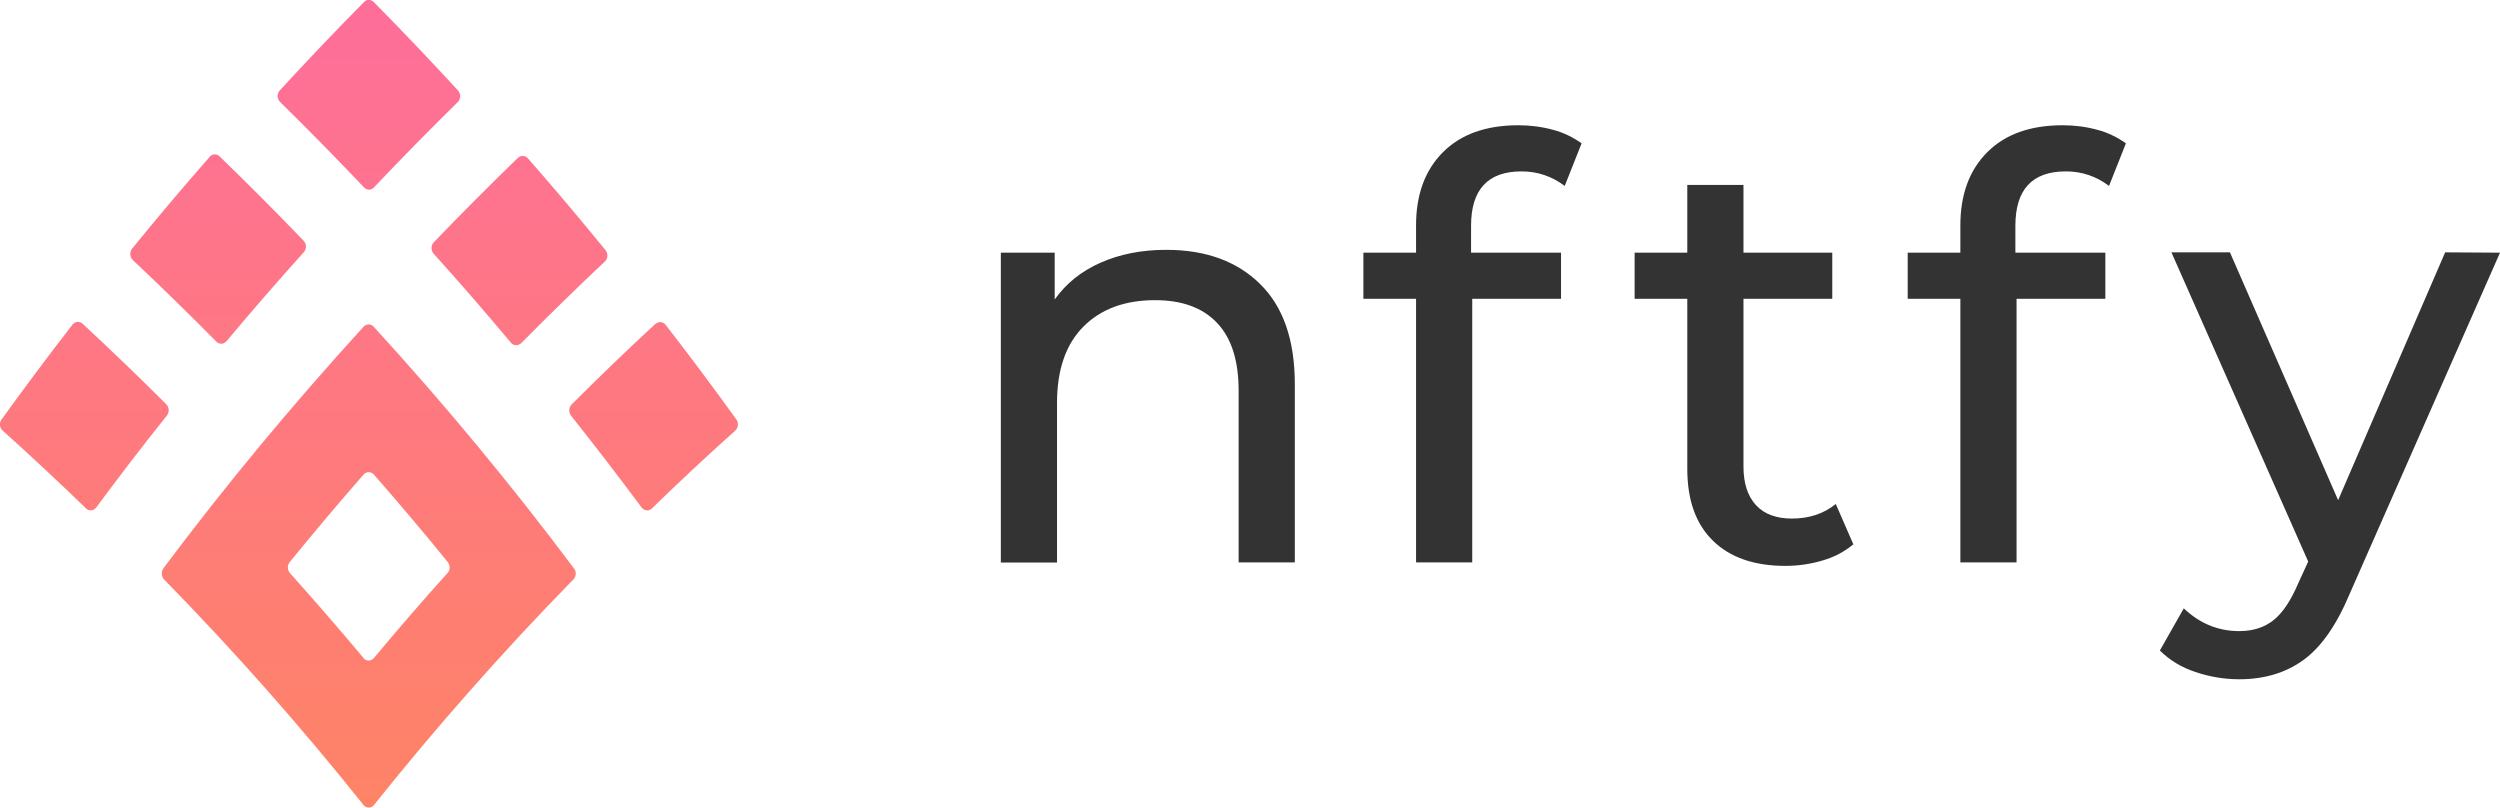
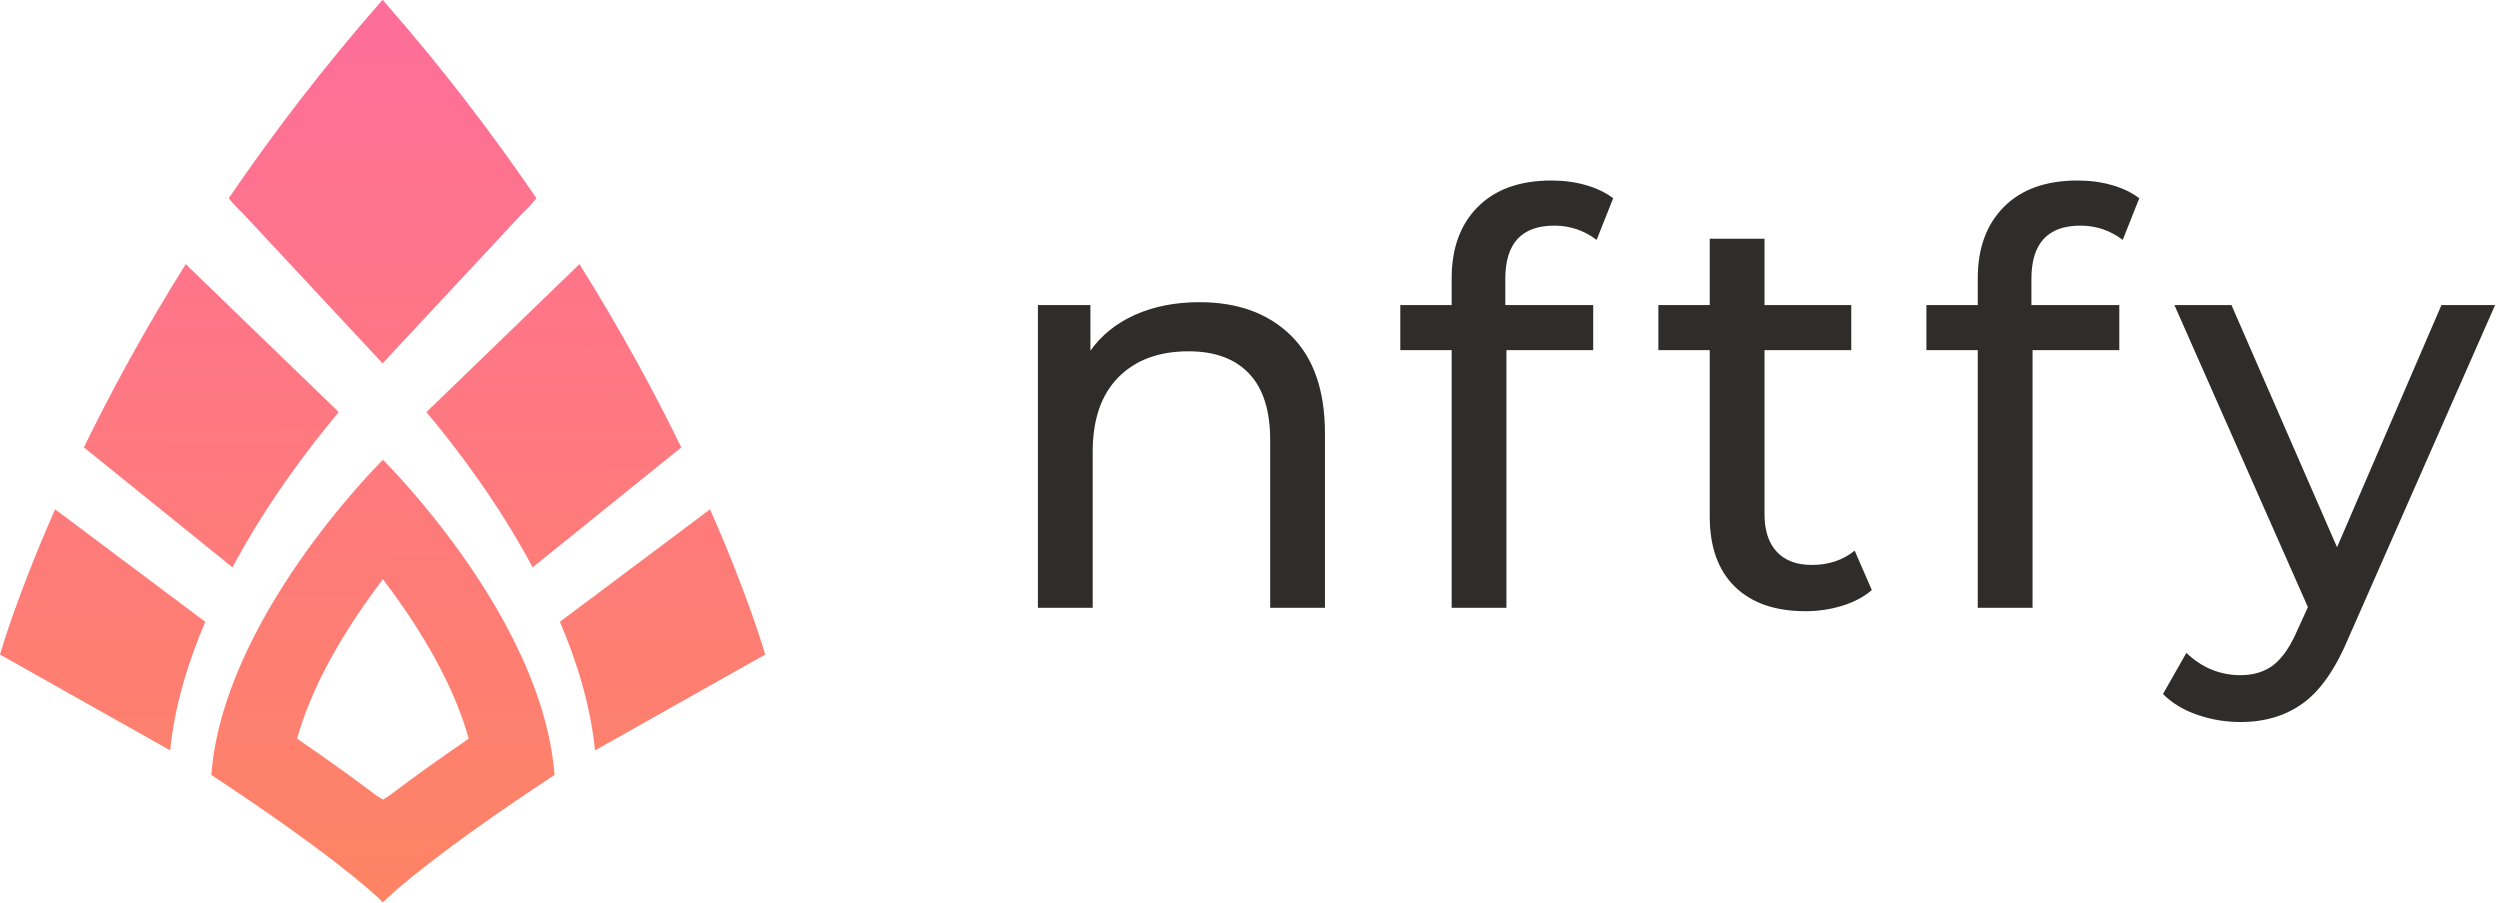
- <svg xmlns="http://www.w3.org/2000/svg" version="1.1" id="svg15" x="0px" y="0px" viewBox="0 0 1495 483" style="enable-background:new 0 0 1495 483;" xml:space="preserve">
-   <style type="text/css">
- 	.st0{fill:#333333;}
- 	.st1{fill:url(#SVGID_1_);}
- 	.st2{fill:url(#SVGID_2_);}
- 	.st3{fill:url(#SVGID_3_);}
- 	.st4{fill:url(#SVGID_4_);}
- 	.st5{fill:url(#SVGID_5_);}
- 	.st6{fill:url(#SVGID_6_);}
- </style>
-   <path class="st0" d="M753.5,169.8c13.9,13.6,20.8,33.6,20.8,59.9v106.6h-33.6V233.6c0-17.9-4.3-31.5-12.9-40.5  c-8.6-9.1-21-13.6-37-13.6c-18.2,0-32.5,5.3-43,15.9c-10.5,10.6-15.7,25.8-15.7,45.6v95.4h-33.6V151.1h32.2v28  c6.8-9.6,15.9-16.9,27.4-22c11.5-5.1,24.6-7.7,39.3-7.7C721,149.4,739.7,156.2,753.5,169.8z" />
-   <path class="st0" d="M879.7,135v16.1h53.8v27.6h-53.1v157.6h-33.6V178.7h-31.5v-27.6h31.5v-16.4c0-18.4,5.4-33,16.1-43.7  c10.7-10.7,25.7-16.1,45.1-16.1c7.1,0,14.1,0.9,21,2.8c6,1.6,11.7,4.4,16.8,8l-10.1,25.5c-7.4-5.7-16.5-8.8-25.9-8.7  C889.7,102.5,879.7,113.4,879.7,135z" />
-   <path class="st0" d="M1108.3,325.5c-5.3,4.4-11.5,7.7-18.2,9.6c-7.2,2.2-14.8,3.3-22.4,3.3c-18.6,0-33.1-5-43.3-15  c-10.3-10-15.4-24.3-15.4-43V178.7h-31.5v-27.6h31.5v-40.5h33.6v40.5h53.1v27.6h-53.1V279c0,10,2.5,17.7,7.5,23.1  c5,5.4,12.2,8,21.5,8c10.3,0,19-2.9,26.2-8.7L1108.3,325.5z" />
-   <path class="st0" d="M1205.2,135v16.1h53.8v27.6h-53.1v157.6h-33.6V178.7h-31.5v-27.6h31.5v-16.4c0-18.4,5.4-33,16.1-43.7  c10.7-10.7,25.7-16.1,45.1-16.1c7.1,0,14.1,0.9,21,2.8c6,1.6,11.7,4.4,16.8,8l-10.1,25.5c-7.4-5.7-16.5-8.8-25.9-8.7  C1215.2,102.5,1205.2,113.4,1205.2,135z" />
-   <path class="st0" d="M1495,151.1l-89.8,203.8c-7.9,18.9-17.2,32.2-27.8,39.8c-10.6,7.7-23.4,11.5-38.3,11.5c-9,0-17.9-1.5-26.4-4.4  c-7.9-2.6-15.2-6.9-21.1-12.8l14.3-25.2c9.6,9.1,20.6,13.6,33.2,13.6c8.2,0,15-2.2,20.4-6.5c5.5-4.3,10.4-11.7,14.9-22.2l5.9-12.9  l-81.8-184.9h35l64.7,148.2l64-148.2L1495,151.1z" />
-   <linearGradient id="SVGID_1_" gradientUnits="userSpaceOnUse" x1="74.008" y1="-38.644" x2="74.008" y2="459.277" gradientTransform="matrix(1 0 0 -1 -23.6185 460.9821)">
-     <stop offset="0" style="stop-color:#FE8464" />
-     <stop offset="1" style="stop-color:#FE6E9A" />
-   </linearGradient>
-   <path class="st1" d="M43.2,194.3C28.7,213,14.6,231.9,0.9,250.9c-1.5,2.1-1.2,4.9,0.7,6.6c17,15.3,33.6,30.8,49.8,46.5  c1.6,1.6,4.1,1.6,5.7,0c0.2-0.2,0.3-0.4,0.5-0.6c13.7-18.5,27.7-36.8,42.2-54.9c1.6-2,1.4-4.8-0.3-6.7c-16.3-16.3-33-32.3-50.1-48.2  c-1.6-1.5-4.2-1.5-5.7,0.2C43.4,194,43.3,194.2,43.2,194.3z" />
-   <linearGradient id="SVGID_2_" gradientUnits="userSpaceOnUse" x1="414.344" y1="-38.644" x2="414.344" y2="459.277" gradientTransform="matrix(1 0 0 -1 -23.6185 460.9821)">
-     <stop offset="0" style="stop-color:#FE8464" />
-     <stop offset="1" style="stop-color:#FE6E9A" />
-   </linearGradient>
-   <path class="st2" d="M391.9,193.7c-17.1,15.8-33.8,31.9-50.1,48.2c-1.7,1.8-1.9,4.7-0.3,6.7c14.4,18.1,28.5,36.5,42.2,54.9  c1.3,1.8,3.8,2.3,5.6,1c0.2-0.1,0.4-0.3,0.6-0.5c16.2-15.8,32.8-31.3,49.8-46.5c1.8-1.7,2.1-4.6,0.7-6.6  c-13.7-19-27.8-37.9-42.3-56.6c-1.3-1.8-3.8-2.2-5.6-0.9C392.1,193.5,392,193.6,391.9,193.7z" />
-   <linearGradient id="SVGID_3_" gradientUnits="userSpaceOnUse" x1="244.176" y1="-38.644" x2="244.176" y2="459.277" gradientTransform="matrix(1 0 0 -1 -23.6185 460.9821)">
-     <stop offset="0" style="stop-color:#FE8464" />
-     <stop offset="1" style="stop-color:#FE6E9A" />
-   </linearGradient>
-   <path class="st3" d="M98.1,346.5c42,42.9,81.8,87.9,119.2,134.8c1.3,1.8,3.9,2.1,5.6,0.8c0.3-0.2,0.6-0.5,0.8-0.8  c37.5-46.9,77.2-91.9,119.2-134.8c1.7-1.8,1.9-4.5,0.4-6.5c-37.1-49.6-77-97.8-119.8-144.6c-1.5-1.7-4-1.8-5.7-0.4  c-0.1,0.1-0.3,0.2-0.4,0.4c-42.7,46.8-82.7,95-119.8,144.6C96.3,342,96.5,344.8,98.1,346.5z M217.4,393.5c-14.3-17.1-29-34-44-50.8  c-1.6-1.9-1.7-4.6-0.2-6.5c14.4-17.7,29.1-35.1,44.2-52.4c1.4-1.7,4-1.9,5.7-0.5c0.2,0.2,0.4,0.3,0.5,0.5  c15.1,17.3,29.9,34.7,44.2,52.4c1.5,1.9,1.5,4.7-0.2,6.5c-15.1,16.7-29.7,33.7-44,50.8c-1.4,1.7-3.9,2-5.6,0.7  C217.8,393.9,217.6,393.7,217.4,393.5z" />
-   <linearGradient id="SVGID_4_" gradientUnits="userSpaceOnUse" x1="154.021" y1="-33.813" x2="154.021" y2="464.108" gradientTransform="matrix(1 0 0 -1 -23.6185 460.9821)">
-     <stop offset="0" style="stop-color:#FE8464" />
-     <stop offset="1" style="stop-color:#FE6E9A" />
-   </linearGradient>
-   <path class="st4" d="M181.6,144c-16.4-17.1-33.2-33.9-50.3-50.5c-1.6-1.6-4.1-1.6-5.7,0c-0.1,0.1-0.2,0.2-0.2,0.3  C109.5,111.9,94,130.2,79,148.7c-1.6,2-1.4,5,0.4,6.8c17,16,33.7,32.3,50,48.8c1.5,1.6,4.1,1.7,5.7,0.1c0.1-0.1,0.3-0.3,0.4-0.4  c15-17.9,30.4-35.7,46.2-53.2C183.4,148.8,183.4,145.9,181.6,144z" />
-   <linearGradient id="SVGID_5_" gradientUnits="userSpaceOnUse" x1="334.331" y1="-34.779" x2="334.331" y2="463.142" gradientTransform="matrix(1 0 0 -1 -23.6185 460.9821)">
-     <stop offset="0" style="stop-color:#FE8464" />
-     <stop offset="1" style="stop-color:#FE6E9A" />
-   </linearGradient>
-   <path class="st5" d="M311.7,205.2c16.3-16.5,33-32.8,50-48.8c1.9-1.8,2-4.8,0.4-6.8c-15.1-18.5-30.5-36.8-46.4-54.9  c-1.4-1.7-4-1.9-5.7-0.5c-0.1,0.1-0.2,0.2-0.3,0.2c-17.1,16.6-33.9,33.4-50.3,50.5c-1.8,1.9-1.8,4.8-0.1,6.8  c15.8,17.5,31.2,35.3,46.2,53.2c1.4,1.7,3.9,2,5.6,0.7C311.4,205.5,311.6,205.4,311.7,205.2z" />
-   <linearGradient id="SVGID_6_" gradientUnits="userSpaceOnUse" x1="244.176" y1="-38.644" x2="244.176" y2="459.277" gradientTransform="matrix(1 0 0 -1 -23.6185 460.9821)">
-     <stop offset="0" style="stop-color:#FE8464" />
-     <stop offset="1" style="stop-color:#FE6E9A" />
-   </linearGradient>
-   <path class="st6" d="M273.9,54.1c-16.4-17.8-33.2-35.5-50.4-52.9c-1.5-1.6-4.1-1.7-5.7-0.1c0,0-0.1,0.1-0.1,0.1  c-17.2,17.4-34,35-50.4,52.9c-1.8,2-1.7,5,0.2,6.9c17.1,16.8,33.9,33.9,50.2,51.1c1.5,1.6,4,1.8,5.6,0.3c0.1-0.1,0.2-0.2,0.3-0.3  c16.4-17.3,33.1-34.3,50.2-51.1C275.6,59.1,275.7,56.1,273.9,54.1z" />
+ <svg xmlns="http://www.w3.org/2000/svg" width="277" height="100" viewBox="0 0 277 100" fill="none">
+   <path d="M143.044 37.184C145.552 39.652 146.806 43.27 146.806 48.038V67.342H140.736V48.734C140.736 45.486 139.955 43.038 138.396 41.392C136.836 39.747 134.602 38.924 131.693 38.924C128.405 38.924 125.812 39.885 123.916 41.804C122.019 43.724 121.07 46.478 121.07 50.063V67.342H115V33.798H120.818V38.862C122.039 37.133 123.694 35.803 125.781 34.875C127.868 33.947 130.239 33.482 132.895 33.482C137.152 33.481 140.534 34.716 143.044 37.184Z" fill="#2E2D2C" />
+   <path d="M166.788 30.887V33.798H176.526V38.797H166.914V67.341H160.844V38.797H155.153V33.798H160.844V30.823C160.844 27.49 161.813 24.853 163.753 22.912C165.691 20.971 168.41 20 171.91 20C173.258 20 174.523 20.169 175.704 20.507C176.884 20.844 177.895 21.329 178.74 21.962L176.907 26.582C175.515 25.529 173.956 25 172.227 25C168.6 25 166.788 26.962 166.788 30.887Z" fill="#2E2D2C" />
+   <path d="M207.396 65.38C206.511 66.14 205.415 66.721 204.108 67.121C202.801 67.52 201.452 67.722 200.061 67.722C196.688 67.722 194.075 66.815 192.22 65.001C190.364 63.188 189.438 60.592 189.438 57.216V38.797H183.747V33.798H189.438V26.455H195.508V33.798H205.12V38.797H195.508V56.962C195.508 58.776 195.96 60.169 196.868 61.139C197.773 62.111 199.07 62.594 200.756 62.594C202.611 62.594 204.192 62.068 205.498 61.012L207.396 65.38Z" fill="#2E2D2C" />
+   <path d="M225.082 30.887V33.798H234.819V38.797H225.207V67.341H219.137V38.797H213.446V33.798H219.137V30.823C219.137 27.49 220.106 24.853 222.046 22.912C223.984 20.971 226.703 20 230.203 20C231.551 20 232.816 20.169 233.997 20.507C235.177 20.844 236.188 21.329 237.033 21.962L235.2 26.582C233.808 25.529 232.249 25 230.52 25C226.893 25 225.082 26.962 225.082 30.887Z" fill="#2E2D2C" />
+   <path d="M276.458 33.798L260.208 70.697C258.774 74.115 257.098 76.52 255.181 77.911C253.263 79.304 250.955 80 248.256 80C246.612 80 245.021 79.737 243.482 79.208C241.943 78.68 240.668 77.911 239.657 76.898L242.25 72.341C243.978 73.987 245.981 74.809 248.256 74.809C249.732 74.809 250.964 74.419 251.955 73.638C252.944 72.857 253.841 71.518 254.642 69.618L255.717 67.277L240.922 33.798H247.245L258.944 60.634L270.514 33.798H276.458Z" fill="#2E2D2C" />
+   <path d="M0 72.526L18.851 83.139C19.341 78.29 20.79 73.465 22.746 68.895L6.106 56.433C1.742 66.32 0.002 72.518 0 72.526Z" fill="url(#paint0_linear)" />
+   <path d="M9.293 49.572L25.762 62.863C29.51 55.822 34.116 49.738 37.532 45.659L20.576 29.266C15.939 36.671 12.222 43.563 9.293 49.572Z" fill="url(#paint1_linear)" />
+   <path d="M42.427 64.181C43.123 65.096 43.844 66.08 44.568 67.124C48.201 72.369 50.697 77.371 51.933 81.846C48.44 84.234 45.51 86.35 43.135 88.156L42.427 88.6L41.719 88.156C39.343 86.35 36.414 84.234 32.92 81.846C34.157 77.371 36.653 72.369 40.286 67.124C41.009 66.082 41.728 65.096 42.427 64.181ZM42.44 50.936C42.44 50.936 42.436 50.94 42.427 50.949C42.417 50.94 42.413 50.936 42.413 50.936C42.413 50.936 42.413 50.945 42.413 50.963C41.683 51.688 24.707 68.719 23.414 85.867C36.08 94.188 41.366 98.873 42.413 99.971C42.413 99.981 42.413 99.99 42.413 100C42.417 99.996 42.423 99.99 42.427 99.987C42.431 99.99 42.436 99.996 42.44 100C42.44 99.99 42.44 99.981 42.44 99.971C43.486 98.875 48.772 94.188 61.44 85.867C60.148 68.719 43.171 51.688 42.44 50.963C42.44 50.945 42.44 50.936 42.44 50.936Z" fill="url(#paint2_linear)" />
+   <path d="M84.781 72.526L65.93 83.139C65.439 78.29 63.991 73.465 62.035 68.895L78.673 56.434C83.039 66.32 84.779 72.518 84.781 72.526Z" fill="url(#paint3_linear)" />
+   <path d="M75.486 49.572L59.016 62.863C55.269 55.822 50.662 49.738 47.247 45.659L64.203 29.266C68.842 36.671 72.559 43.563 75.486 49.572Z" fill="url(#paint4_linear)" />
+   <path d="M59.436 21.968C54.637 14.922 49.031 7.546 42.517 0.124L42.404 0H42.377L42.265 0.124C35.75 7.546 30.146 14.922 25.345 21.968C25.852 22.591 26.371 23.139 26.898 23.633L42.377 40.244H42.404L57.883 23.633C58.41 23.139 58.927 22.591 59.436 21.968Z" fill="url(#paint5_linear)" />
+   <defs>
+     <linearGradient id="paint0_linear" x1="11.605" y1="100.029" x2="10.812" y2="0.217" gradientUnits="userSpaceOnUse">
+       <stop stop-color="#FE8464" />
+       <stop offset="1" stop-color="#FE6E9A" />
+     </linearGradient>
+     <linearGradient id="paint1_linear" x1="23.828" y1="99.932" x2="23.035" y2="0.12" gradientUnits="userSpaceOnUse">
+       <stop stop-color="#FE8464" />
+       <stop offset="1" stop-color="#FE6E9A" />
+     </linearGradient>
+     <linearGradient id="paint2_linear" x1="42.537" y1="99.783" x2="41.744" y2="-0.029" gradientUnits="userSpaceOnUse">
+       <stop stop-color="#FE8464" />
+       <stop offset="1" stop-color="#FE6E9A" />
+     </linearGradient>
+     <linearGradient id="paint3_linear" x1="73.178" y1="99.6" x2="73.971" y2="-0.212" gradientUnits="userSpaceOnUse">
+       <stop stop-color="#FE8464" />
+       <stop offset="1" stop-color="#FE6E9A" />
+     </linearGradient>
+     <linearGradient id="paint4_linear" x1="60.956" y1="99.502" x2="61.748" y2="-0.309" gradientUnits="userSpaceOnUse">
+       <stop stop-color="#FE8464" />
+       <stop offset="1" stop-color="#FE6E9A" />
+     </linearGradient>
+     <linearGradient id="paint5_linear" x1="43.007" y1="99.779" x2="42.215" y2="-0.032" gradientUnits="userSpaceOnUse">
+       <stop stop-color="#FE8464" />
+       <stop offset="1" stop-color="#FE6E9A" />
+     </linearGradient>
+   </defs>
</svg>
